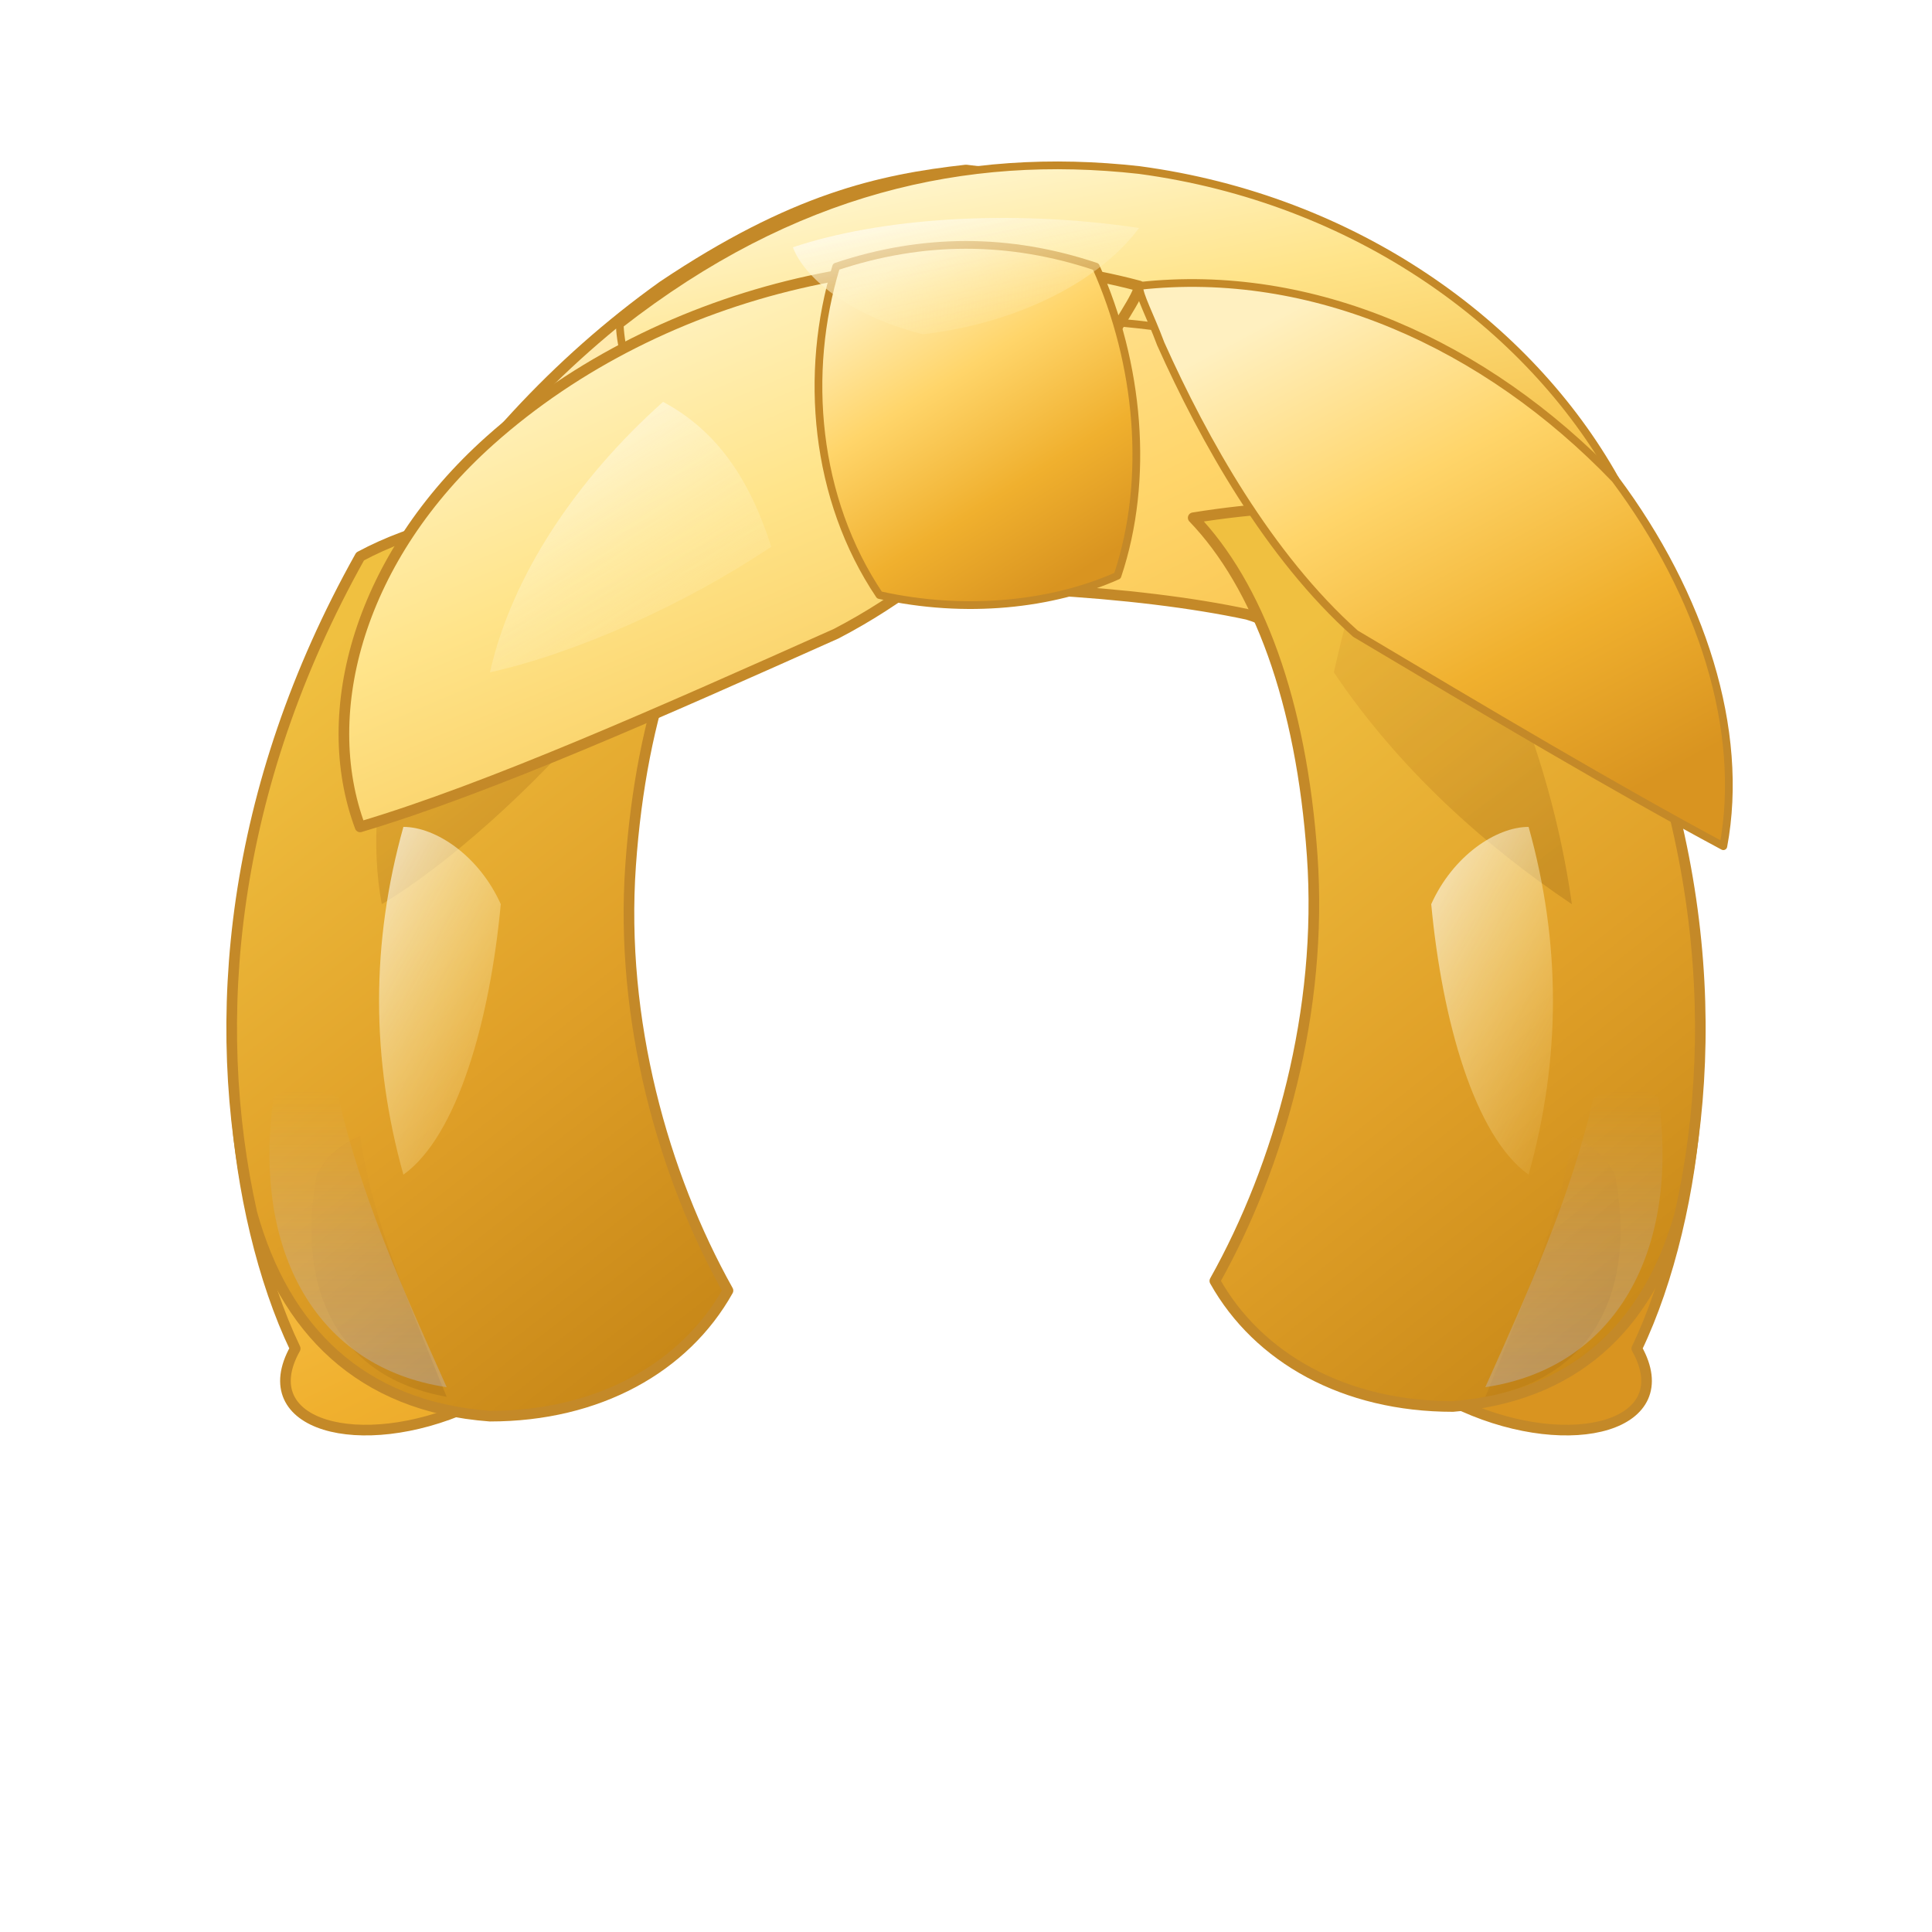
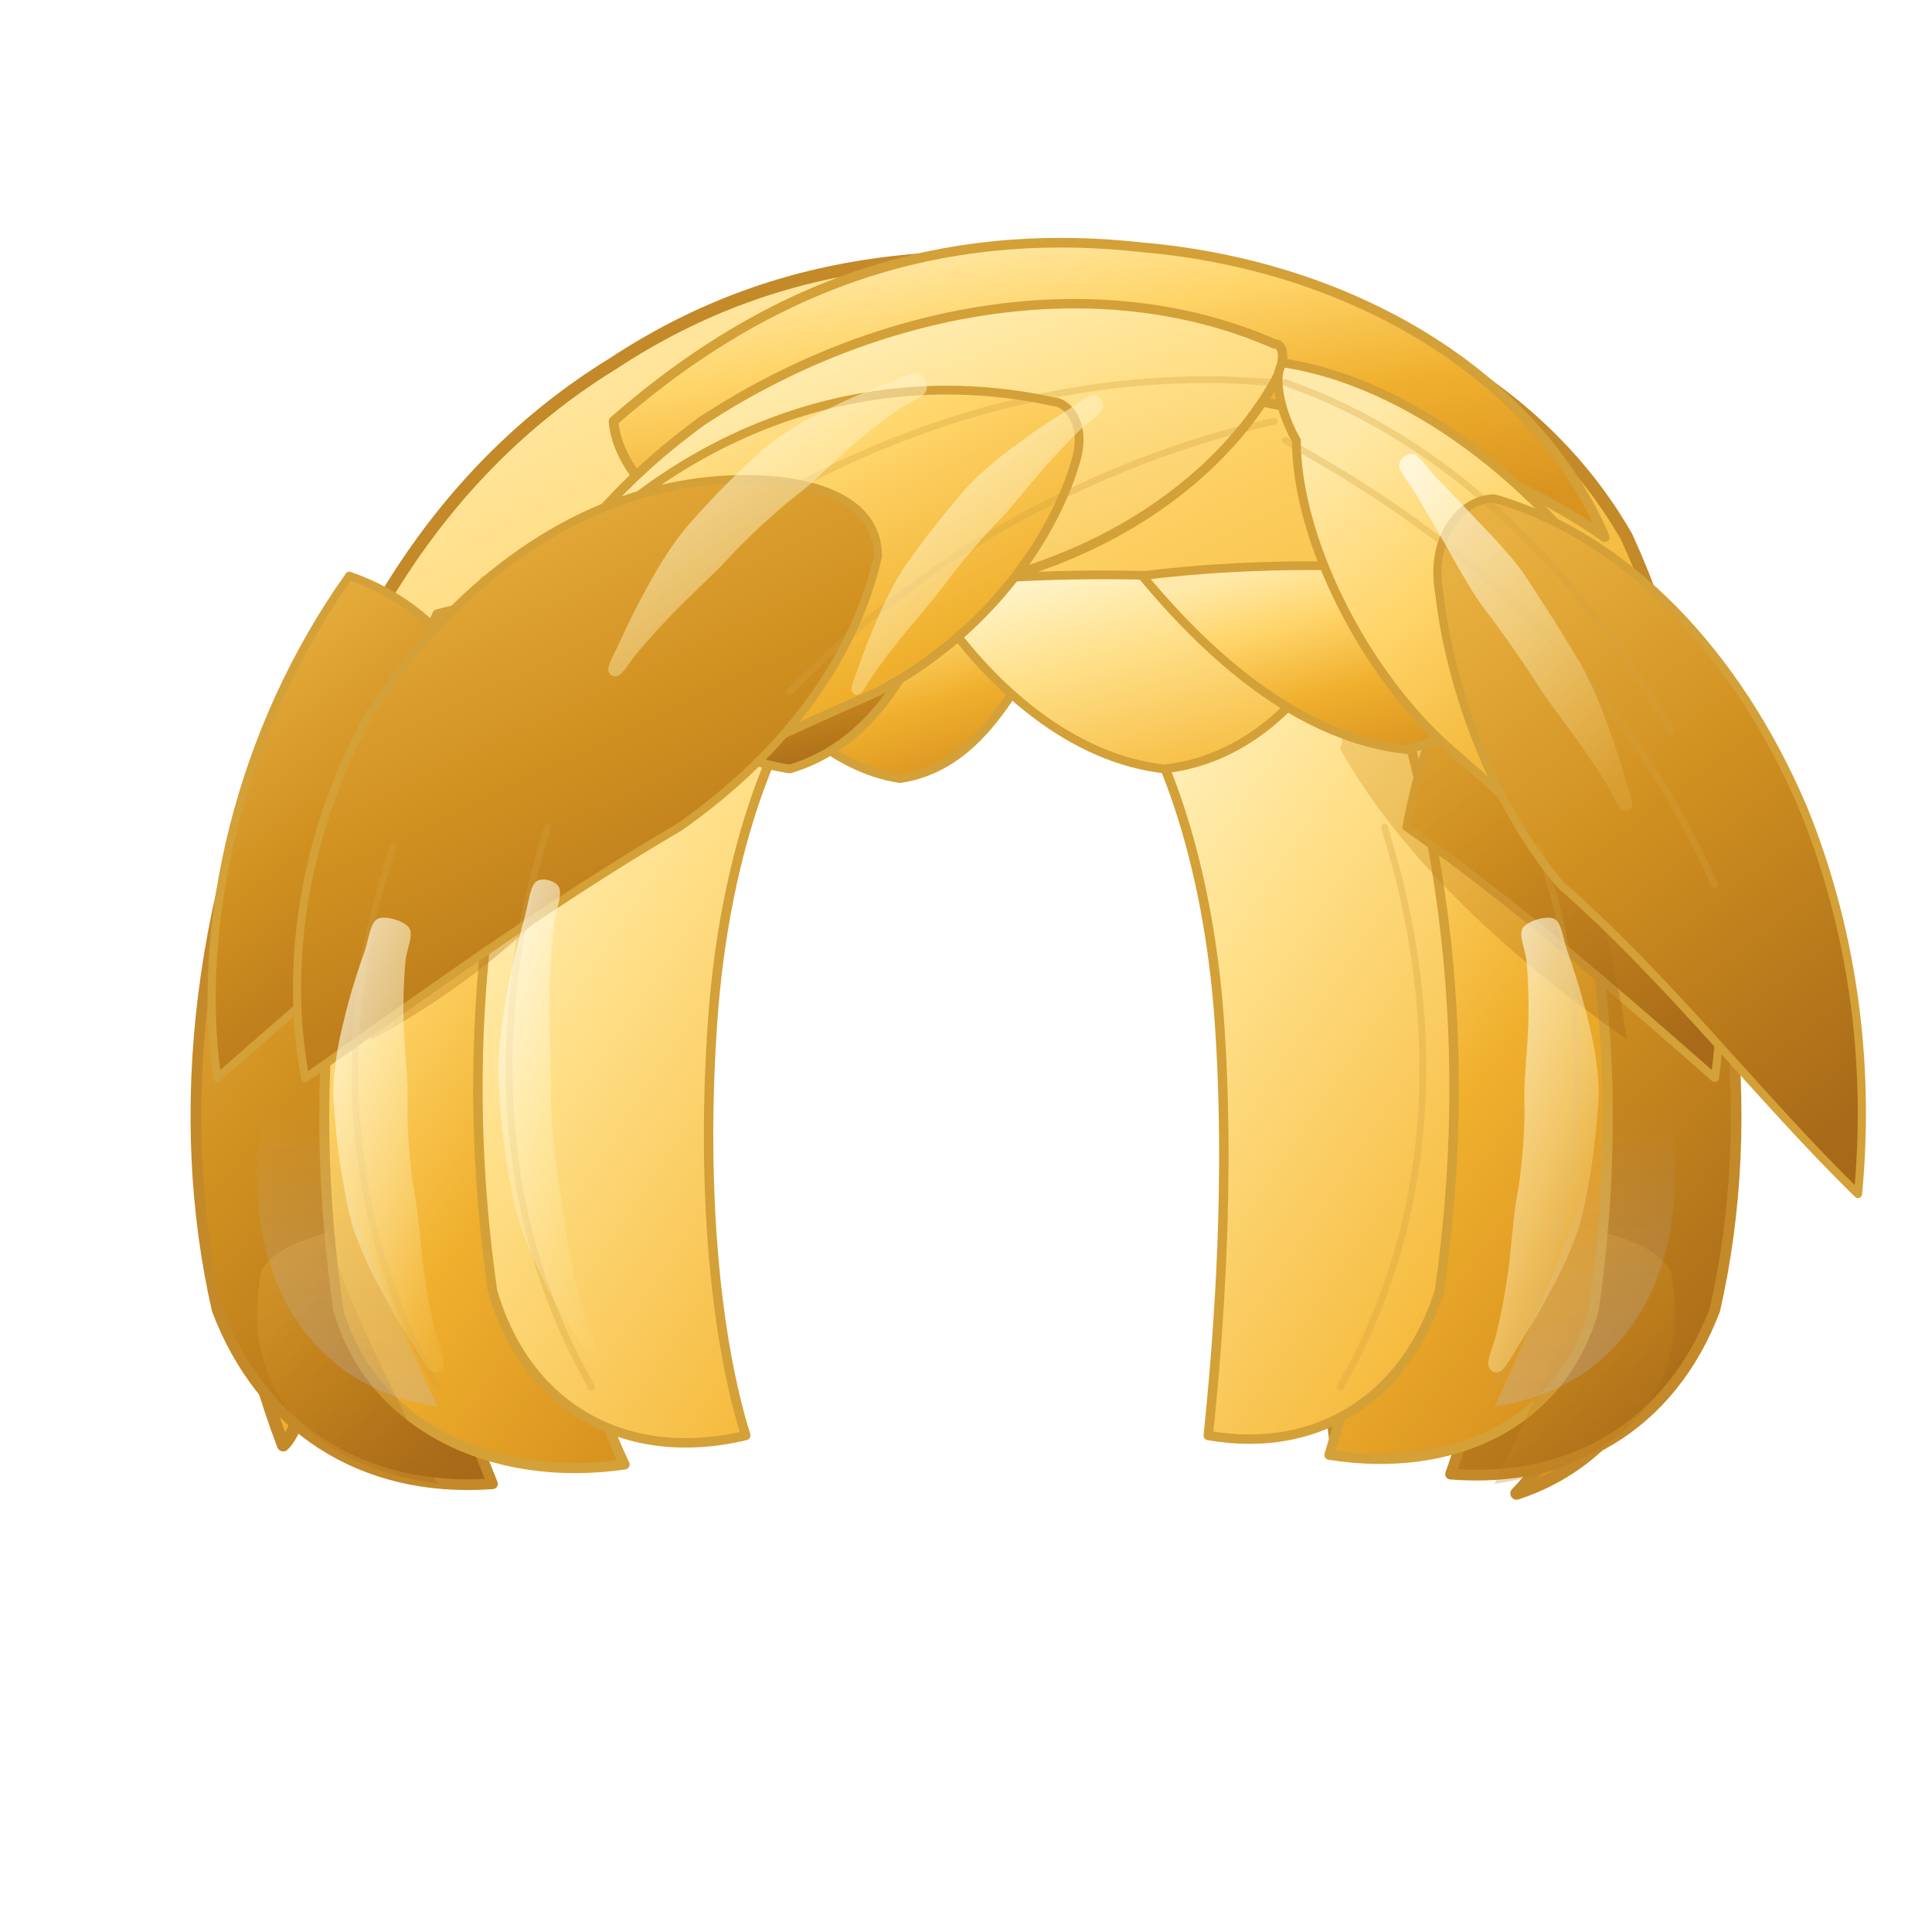
<svg xmlns="http://www.w3.org/2000/svg" viewBox="0 0 100 100" width="100" height="100">
  <defs>
-     <linearGradient id="hairGold" x1="0.25" y1="0.05" x2="0.75" y2="0.95">
-       <stop offset="0" stop-color="#FFF0C0" />
-       <stop offset="0.35" stop-color="#FFD56A" />
-       <stop offset="0.7" stop-color="#F0B02E" />
+     <linearGradient id="hairGold" x1="0.22" y1="0.05" x2="0.78" y2="0.95">
+       <stop offset="0" stop-color="#FFE9A8" />
+       <stop offset="0.28" stop-color="#FFD56A" />
+       <stop offset="0.62" stop-color="#F0B02E" />
      <stop offset="1" stop-color="#D99420" />
    </linearGradient>
-     <linearGradient id="hairLift" x1="0.2" y1="0" x2="0.8" y2="1">
-       <stop offset="0" stop-color="#FFF8D8" />
-       <stop offset="0.45" stop-color="#FFE48A" />
-       <stop offset="1" stop-color="#F5C048" />
+     <linearGradient id="hairDeep" x1="0.28" y1="0" x2="0.75" y2="1">
+       <stop offset="0" stop-color="#E8B040" />
+       <stop offset="0.45" stop-color="#D09020" />
+       <stop offset="1" stop-color="#A86A18" />
    </linearGradient>
-     <linearGradient id="hairAmber" x1="0.3" y1="0.1" x2="0.7" y2="1">
-       <stop offset="0" stop-color="#F0C040" />
-       <stop offset="0.55" stop-color="#E0A028" />
-       <stop offset="1" stop-color="#C88818" />
+     <linearGradient id="hairLift" x1="0.18" y1="0" x2="0.82" y2="1">
+       <stop offset="0" stop-color="#FFF6D0" />
+       <stop offset="0.4" stop-color="#FFE08A" />
+       <stop offset="1" stop-color="#F5B838" />
    </linearGradient>
-     <linearGradient id="hairDeep" x1="0.35" y1="0.2" x2="0.7" y2="1">
-       <stop offset="0" stop-color="#D49428" />
-       <stop offset="0.5" stop-color="#B87818" />
-       <stop offset="1" stop-color="#8A5810" />
-     </linearGradient>
-     <linearGradient id="sheen" x1="0.2" y1="0" x2="0.85" y2="1">
-       <stop offset="0" stop-color="#FFFEF8" stop-opacity="0.9" />
-       <stop offset="0.5" stop-color="#FFF2C0" stop-opacity="0.55" />
-       <stop offset="1" stop-color="#FFE8A0" stop-opacity="0.12" />
+     <linearGradient id="sheen" x1="0.15" y1="0" x2="0.85" y2="1">
+       <stop offset="0" stop-color="#FFFEF5" stop-opacity="0.88" />
+       <stop offset="0.55" stop-color="#FFF0B8" stop-opacity="0.55" />
+       <stop offset="1" stop-color="#FFE090" stop-opacity="0.15" />
    </linearGradient>
    <linearGradient id="bounce" x1="0.5" y1="0" x2="0.5" y2="1">
      <stop offset="0" stop-color="#B8C8FF" stop-opacity="0" />
-       <stop offset="0.55" stop-color="#B8C8FF" stop-opacity="0.22" />
-       <stop offset="1" stop-color="#B8C8FF" stop-opacity="0.35" />
+       <stop offset="0.55" stop-color="#B8C8FF" stop-opacity="0.18" />
+       <stop offset="1" stop-color="#B8C8FF" stop-opacity="0.28" />
    </linearGradient>
-     <radialGradient id="bgGlow" cx="0.5" cy="0.4" r="0.52">
-       <stop offset="0" stop-color="#FFC93A" stop-opacity="0.9" />
-       <stop offset="0.45" stop-color="#B9700F" stop-opacity="0.48" />
+     <radialGradient id="bgGlow" cx="0.5" cy="0.42" r="0.55">
+       <stop offset="0" stop-color="#FFC93A" stop-opacity="0.92" />
+       <stop offset="0.42" stop-color="#B9700F" stop-opacity="0.5" />
      <stop offset="1" stop-color="#0E0802" stop-opacity="0" />
    </radialGradient>
  </defs>
  <g id="Back Cap">
-     <path d="M 15.28 69.8 C 11.92 62.8, 10.8 50.8, 14.16 45.8 C 16.4 34.8, 23.12 22.8, 34.32 14.8 C 41.04 10.3, 45.52 9.3, 50 8.8 C 54.48 9.3, 58.96 10.3, 65.68 14.8 C 76.88 22.8, 83.6 34.8, 85.84 45.8 C 89.2 50.8, 88.08 62.8, 84.72 69.8 C 86.96 73.8, 81.36 75.3, 75.76 72.8 C 79.12 66.8, 80.24 58.8, 79.12 52.8 C 76.88 64.8, 74.64 70.8, 71.28 68.8 C 70.72 62.8, 71.28 48.8, 70.16 40.8 C 69.6 35.8, 67.92 32.8, 64.56 31.8 C 58.96 30.6, 50 30, 41.04 30.6 C 35.44 31.8, 32.08 32.8, 29.84 40.8 C 28.72 48.8, 29.28 62.8, 28.72 68.8 C 25.36 70.8, 23.12 64.8, 20.88 52.8 C 19.76 58.8, 20.88 66.8, 24.24 72.8 C 18.64 75.3, 13.04 73.8, 15.28 69.8 Z" fill="url(#hairGold)" stroke="#C48928" stroke-width="0.55" stroke-linejoin="round" stroke-linecap="round" />
-     <path d="M 32.08 16.8 C 41.04 9.8, 50 7.8, 58.96 8.8 C 70.16 10.3, 79.12 16.8, 83.6 24.8 C 76.88 20.8, 67.92 17.8, 58.96 16.8 C 50 15.8, 41.04 17.3, 34.32 21.8 C 32.08 19.8, 32.08 16.8, 32.08 16.8 Z" fill="url(#hairLift)" stroke="#C48928" stroke-width="0.4" stroke-linejoin="round" stroke-linecap="round" />
+     <path d="M 14.66 74.8 C 11.24 65.8, 10.1 53.8, 13.52 47.8 C 15.8 37.8, 20.36 25.8, 31.76 18.8 C 40.88 12.8, 50 12.8, 59.12 13.8 C 70.52 14.8, 79.64 19.8, 84.2 27.8 C 88.76 37.8, 89.9 49.8, 87.62 63.8 C 86.48 71.8, 83.06 75.8, 78.5 77.3 C 81.92 73.8, 83.06 67.8, 80.78 61.8 C 79.64 69.8, 72.8 73.8, 69.152 74.8 C 68.012 65.8, 68.582 53.8, 66.872 45.8 C 66.302 41.8, 64.592 39, 62.312 37 C 59.12 35.5, 50 35, 40.88 35.5 C 37.688 37, 35.408 39, 33.128 45.8 C 31.988 53.8, 31.988 65.8, 30.848 74.8 C 27.2 73.8, 20.36 69.8, 19.22 61.8 C 16.94 67.8, 15.8 73.8, 14.66 74.8 Z" fill="url(#hairGold)" stroke="#C48928" stroke-width="0.65" stroke-linejoin="round" stroke-linecap="round" />
+     <path d="M 31.76 21.8 C 40.88 13.8, 50 11.8, 59.12 12.8 C 70.52 13.8, 79.64 19.8, 83.06 27.8 C 77.36 23.8, 68.24 20.8, 59.12 19.8 C 50 18.8, 40.88 20.8, 34.04 25.8 C 31.76 23.8, 31.76 21.8, 31.76 21.8 Z" fill="url(#hairGold)" stroke="#D4A038" stroke-width="0.5" stroke-linejoin="round" stroke-linecap="round" />
  </g>
  <g id="Left Lock">
-     <path d="M 18.64 28.8 C 11.92 40.8, 10.8 52.8, 13.04 62.8 C 14.72 68.8, 18.64 72.8, 25.36 73.3 C 30.96 73.3, 35.44 70.8, 37.68 66.8 C 34.32 60.8, 32.08 52.8, 32.64 44.8 C 33.2 36.8, 35.44 30.8, 38.8 26.8 C 32.08 25.8, 24.24 25.8, 18.64 28.8 Z" fill="url(#hairAmber)" stroke="#C48928" stroke-width="0.55" stroke-linejoin="round" stroke-linecap="round" />
+     <path d="M 15.8 33.8 C 10.1 45.8, 8.96 57.8, 11.24 67.8 C 13.52 73.8, 18.65 77.3, 25.49 76.8 C 22.64 69.8, 20.36 61.8, 20.36 53.8 C 20.36 45.8, 22.64 38.8, 27.2 33.8 C 22.64 31.8, 18.08 31.8, 15.8 33.8 Z" fill="url(#hairDeep)" stroke="#C48928" stroke-width="0.553" stroke-linejoin="round" stroke-linecap="round" />
+     <path d="M 22.64 31.8 C 16.94 43.8, 15.8 55.8, 17.51 67.8 C 19.22 73.8, 25.49 76.8, 32.33 75.8 C 29.48 69.8, 28.34 61.8, 28.91 53.8 C 29.48 45.8, 31.76 38.8, 36.32 33.8 C 31.76 31.8, 26.06 30.8, 22.64 31.8 Z" fill="url(#hairGold)" stroke="#D4A038" stroke-width="0.52" stroke-linejoin="round" stroke-linecap="round" />
+     <path d="M 29.48 30.8 C 24.92 42.8, 23.78 54.8, 25.49 66.8 C 27.2 72.8, 32.33 75.8, 38.6 74.3 C 36.89 68.8, 36.32 60.8, 36.89 52.8 C 37.46 44.8, 39.74 37.8, 43.16 33.8 C 38.6 31.3, 33.47 30.3, 29.48 30.8 Z" fill="url(#hairLift)" stroke="#D4A038" stroke-width="0.488" stroke-linejoin="round" stroke-linecap="round" />
  </g>
  <g id="Right Lock">
-     <path d="M 81.36 28.8 C 88.08 40.8, 89.2 52.8, 86.96 62.8 C 85.28 68.8, 81.36 72.3, 75.2 72.8 C 69.6 72.8, 65.12 70.3, 62.88 66.3 C 66.24 60.3, 68.48 52.3, 67.92 44.3 C 67.36 36.3, 65.12 30.3, 61.76 26.8 C 67.92 25.8, 75.76 25.8, 81.36 28.8 Z" fill="url(#hairAmber)" stroke="#C48928" stroke-width="0.55" stroke-linejoin="round" stroke-linecap="round" />
+     <path d="M 84.2 33.8 C 89.9 45.8, 91.04 57.8, 88.76 67.8 C 86.48 73.8, 81.35 76.8, 75.08 76.3 C 77.36 69.8, 79.64 61.8, 79.64 53.8 C 79.64 45.8, 77.36 38.8, 72.8 33.8 C 77.36 31.8, 81.92 31.8, 84.2 33.8 Z" fill="url(#hairDeep)" stroke="#C48928" stroke-width="0.553" stroke-linejoin="round" stroke-linecap="round" />
+     <path d="M 77.36 31.8 C 83.06 43.8, 84.2 55.8, 82.49 67.8 C 80.78 73.8, 75.08 76.3, 68.81 75.3 C 70.52 69.8, 71.66 61.8, 71.09 53.8 C 70.52 45.8, 68.24 38.8, 63.68 33.8 C 68.24 31.8, 73.94 30.8, 77.36 31.8 Z" fill="url(#hairGold)" stroke="#D4A038" stroke-width="0.52" stroke-linejoin="round" stroke-linecap="round" />
+     <path d="M 70.52 30.8 C 75.08 42.8, 76.22 54.8, 74.51 66.8 C 72.8 72.3, 68.24 75.3, 62.54 74.3 C 63.11 68.8, 63.68 60.8, 63.11 52.8 C 62.54 44.8, 60.26 37.8, 56.84 33.8 C 61.4 31.3, 66.53 30.3, 70.52 30.8 Z" fill="url(#hairLift)" stroke="#D4A038" stroke-width="0.488" stroke-linejoin="round" stroke-linecap="round" />
+   </g>
+   <g id="Side Caps">
+     <path d="M 18.08 29.8 C 12.38 37.8, 10.1 47.8, 11.24 55.8 C 15.8 51.8, 21.5 46.8, 27.2 42.8 C 26.06 36.8, 23.78 31.8, 18.08 29.8 Z" fill="url(#hairDeep)" stroke="#D4A038" stroke-width="0.423" stroke-linejoin="round" stroke-linecap="round" />
+     <path d="M 81.92 29.8 C 87.62 37.8, 89.9 47.8, 88.76 55.8 C 84.2 51.8, 78.5 46.8, 72.8 42.8 C 73.94 36.8, 76.22 31.8, 81.92 29.8 Z" fill="url(#hairDeep)" stroke="#D4A038" stroke-width="0.423" stroke-linejoin="round" stroke-linecap="round" />
  </g>
  <g id="Shadows" fill="url(#hairDeep)">
-     <path d="M 25.36 26.8 C 20.88 32.8, 18.64 40.8, 19.76 46.8 C 23.12 44.8, 27.6 40.8, 30.96 36.8 C 29.84 30.8, 27.6 27.3, 25.36 26.8 Z" opacity="0.28" />
-     <path d="M 72.4 25.8 C 76.88 30.8, 80.24 38.8, 81.36 46.8 C 76.88 43.8, 72.4 39.8, 69.04 34.8 C 70.16 29.8, 71.28 26.8, 72.4 25.8 Z" opacity="0.26" />
-     <path d="M 16.4 60.8 C 15.28 66.8, 17.52 71.3, 23.12 72.3 C 20.88 66.8, 19.2 62.8, 18.64 58.8 C 17.52 59.3, 16.96 59.8, 16.4 60.8 Z" opacity="0.22" />
-     <path d="M 83.6 60.8 C 84.72 66.8, 82.48 71.3, 76.88 72.3 C 79.12 66.8, 80.8 62.8, 81.36 58.8 C 82.48 59.3, 83.04 59.8, 83.6 60.8 Z" opacity="0.22" />
+     <path d="M 24.92 29.8 C 20.36 37.8, 18.08 47.8, 19.22 53.8 C 24.92 50.8, 30.62 45.8, 34.04 39.8 C 31.76 33.8, 28.34 29.8, 24.92 29.8 Z" opacity="0.38" />
+     <path d="M 75.08 28.8 C 79.64 35.8, 83.06 45.8, 84.2 53.8 C 78.5 49.8, 72.8 44.8, 69.38 38.8 C 70.52 32.8, 72.8 28.8, 75.08 28.8 Z" opacity="0.36" />
+     <path d="M 13.52 65.8 C 12.38 71.8, 15.8 75.8, 22.64 76.8 C 20.36 71.8, 18.08 67.8, 16.94 63.8 C 15.23 64.3, 14.09 64.8, 13.52 65.8 Z" opacity="0.32" />
+     <path d="M 86.48 65.8 C 87.62 71.8, 84.2 75.8, 77.36 76.8 C 79.64 71.8, 81.92 67.8, 83.06 63.8 C 84.77 64.3, 85.91 64.8, 86.48 65.8 Z" opacity="0.3" />
  </g>
-   <g id="Bounce Light" fill="url(#bounce)" opacity="0.85">
-     <path d="M 14.16 56.8 C 13.04 64.8, 16.4 70.8, 23.12 71.8 C 20.88 66.8, 18.64 61.8, 17.52 56.8 C 16.4 56.3, 14.72 56.3, 14.16 56.8 Z" />
-     <path d="M 85.84 56.8 C 86.96 64.8, 83.6 70.8, 76.88 71.8 C 79.12 66.8, 81.36 61.8, 82.48 56.8 C 83.6 56.3, 85.28 56.3, 85.84 56.8 Z" />
+   <g id="Bounce Light" fill="url(#bounce)" opacity="0.8">
+     <path d="M 13.52 57.8 C 12.38 65.8, 15.8 71.8, 22.64 72.8 C 20.36 67.8, 18.08 62.8, 16.94 57.8 C 15.8 57.3, 14.09 57.3, 13.52 57.8 Z" />
+     <path d="M 86.48 57.8 C 87.62 65.8, 84.2 71.8, 77.36 72.8 C 79.64 67.8, 81.92 62.8, 83.06 57.8 C 84.2 57.3, 85.91 57.3, 86.48 57.8 Z" />
  </g>
  <g id="Front Bangs">
-     <path d="M 58.96 14.8 C 47.76 11.8, 34.32 14.8, 25.36 22.8 C 18.64 28.8, 16.4 36.8, 18.64 42.8 C 25.36 40.8, 34.32 36.8, 43.28 32.8 C 50 29.3, 54.48 23.8, 56.72 18.8 C 57.84 16.8, 58.96 15.3, 58.96 14.8 Z" fill="url(#hairLift)" stroke="#C48928" stroke-width="0.55" stroke-linejoin="round" stroke-linecap="round" />
-     <path d="M 43.28 13.8 C 47.76 12.3, 52.24 12.3, 56.72 13.8 C 58.96 18.8, 59.52 24.8, 57.84 29.8 C 54.48 31.3, 50 31.8, 45.52 30.8 C 42.16 25.8, 41.6 19.3, 43.28 13.8 Z" fill="url(#hairGold)" stroke="#C48928" stroke-width="0.4" stroke-linejoin="round" stroke-linecap="round" />
-     <path d="M 58.96 14.8 C 67.92 13.8, 76.88 17.8, 83.6 24.8 C 88.08 30.8, 90.32 37.8, 89.2 43.8 C 83.6 40.8, 76.88 36.8, 70.16 32.8 C 65.68 28.8, 62.32 22.8, 60.08 17.8 C 59.52 16.3, 58.96 15.3, 58.96 14.8 Z" fill="url(#hairGold)" stroke="#C48928" stroke-width="0.4" stroke-linejoin="round" stroke-linecap="round" />
+     <path d="M 36.32 31.8 C 39.74 36.8, 43.16 39.8, 46.58 40.3 C 50 39.8, 52.28 36.8, 54.56 31.8 C 50 31.3, 43.16 31.3, 36.32 31.8 Z" fill="url(#hairGold)" stroke="#D4A038" stroke-width="0.45" stroke-linejoin="round" stroke-linecap="round" />
+     <path d="M 47.72 30.3 C 51.14 35.8, 55.7 39.3, 60.26 39.8 C 64.82 39.3, 68.24 35.8, 70.52 30.8 C 64.82 29.8, 55.7 29.3, 47.72 30.3 Z" fill="url(#hairLift)" stroke="#D4A038" stroke-width="0.45" stroke-linejoin="round" stroke-linecap="round" />
+     <path d="M 59.12 29.8 C 63.68 35.3, 68.24 38.3, 72.8 38.8 C 76.79 37.8, 79.64 34.3, 80.78 30.8 C 76.22 29.3, 67.1 28.8, 59.12 29.8 Z" fill="url(#hairGold)" stroke="#D4A038" stroke-width="0.45" stroke-linejoin="round" stroke-linecap="round" />
+     <path d="M 31.76 33.3 C 34.04 37.3, 37.46 39.3, 40.88 39.8 C 44.3 38.8, 46.58 35.8, 47.72 32.8 C 42.02 32.3, 36.32 32.3, 31.76 33.3 Z" fill="url(#hairDeep)" stroke="#D4A038" stroke-width="0.45" stroke-linejoin="round" stroke-linecap="round" />
+     <path d="M 27.2 29.8 C 24.92 33.8, 23.78 38.8, 24.92 42.8 C 29.48 41.8, 34.04 38.8, 36.32 34.8 C 34.04 30.8, 30.62 29.3, 27.2 29.8 Z" fill="url(#hairLift)" stroke="#D4A038" stroke-width="0.45" stroke-linejoin="round" stroke-linecap="round" />
  </g>
-   <g id="Highlights" fill="url(#sheen)">
-     <path d="M 41.04 12.8 C 45.52 11.3, 52.24 10.8, 58.96 11.8 C 56.72 14.8, 52.24 16.8, 47.76 17.3 C 43.84 16.3, 41.6 14.3, 41.04 12.8 Z" opacity="0.88" />
-     <path d="M 34.32 20.8 C 29.84 24.8, 26.48 29.8, 25.36 34.8 C 29.84 33.8, 35.44 31.3, 39.92 28.3 C 38.8 24.8, 37.12 22.3, 34.32 20.8 Z" opacity="0.82" />
-     <path d="M 20.88 42.8 C 19.2 48.8, 19.2 54.8, 20.88 60.8 C 23.68 58.8, 25.36 52.8, 25.92 46.8 C 24.8 44.3, 22.56 42.8, 20.88 42.8 Z" opacity="0.72" />
-     <path d="M 79.12 42.8 C 80.8 48.8, 80.8 54.8, 79.12 60.8 C 76.32 58.8, 74.64 52.8, 74.08 46.8 C 75.2 44.3, 77.44 42.8, 79.12 42.8 Z" opacity="0.72" />
+   <g id="Crown Leaves">
+     <path d="M 65.96 17.8 C 56.84 13.8, 45.44 15.8, 36.32 21.8 C 29.48 26.8, 26.06 32.8, 24.92 38.8 C 34.04 36.8, 43.16 32.8, 52.28 29.8 C 59.12 27.8, 63.68 23.8, 65.96 19.8 C 66.53 18.8, 66.53 17.8, 65.96 17.8 Z" fill="url(#hairLift)" stroke="#D4A038" stroke-width="0.488" stroke-linejoin="round" stroke-linecap="round" />
+     <path d="M 54.56 20.8 C 45.44 18.8, 36.32 21.8, 29.48 28.8 C 23.78 34.8, 21.5 41.8, 21.5 47.8 C 28.34 43.8, 36.32 39.8, 45.44 35.8 C 51.14 32.8, 54.56 27.8, 55.7 23.8 C 56.27 21.8, 55.13 20.8, 54.56 20.8 Z" fill="url(#hairGold)" stroke="#D4A038" stroke-width="0.455" stroke-linejoin="round" stroke-linecap="round" />
+     <path d="M 38.6 24.8 C 30.62 24.8, 23.78 29.8, 19.22 36.8 C 15.8 42.8, 14.66 49.8, 15.8 55.8 C 21.5 51.8, 28.34 46.8, 35.18 42.8 C 40.88 38.8, 44.3 33.8, 45.44 28.8 C 45.44 25.8, 42.02 24.8, 38.6 24.8 Z" fill="url(#hairDeep)" stroke="#D4A038" stroke-width="0.423" stroke-linejoin="round" stroke-linecap="round" />
+     <path d="M 66.53 18.8 C 72.8 19.8, 79.64 24.8, 84.2 31.8 C 88.76 38.8, 91.04 45.8, 91.61 52.8 C 86.48 48.8, 80.78 43.8, 75.08 38.8 C 70.52 34.8, 67.1 27.8, 67.1 22.8 C 65.96 20.8, 65.96 18.8, 66.53 18.8 Z" fill="url(#hairGold)" stroke="#D4A038" stroke-width="0.455" stroke-linejoin="round" stroke-linecap="round" />
+     <path d="M 77.36 25.8 C 84.2 27.8, 89.9 33.8, 93.32 41.8 C 96.17 48.8, 96.74 55.8, 96.17 61.8 C 91.04 56.8, 86.48 50.8, 80.78 45.8 C 77.36 41.8, 75.08 35.8, 74.51 30.8 C 73.94 27.8, 75.65 25.8, 77.36 25.8 Z" fill="url(#hairDeep)" stroke="#D4A038" stroke-width="0.423" stroke-linejoin="round" stroke-linecap="round" />
+   </g>
+   <g id="Flow Lines" fill="none" stroke="#D4A040" stroke-width="0.35" stroke-linecap="round" opacity="0.32">
+     <path d="M 65.96 19.8 C 65.485 19.776, 64.06 19.668, 63.111 19.653 C 62.163 19.638, 61.215 19.657, 60.271 19.707 C 59.326 19.758, 58.383 19.842, 57.446 19.956 C 56.508 20.07, 55.573 20.217, 54.644 20.393 C 53.716 20.568, 52.792 20.775, 51.875 21.009 C 50.958 21.244, 50.047 21.509, 49.145 21.8 C 48.243 22.091, 47.347 22.411, 46.463 22.757 C 45.578 23.103, 44.701 23.476, 43.836 23.874 C 42.97 24.272, 42.115 24.696, 41.272 25.144 C 40.429 25.591, 39.597 26.064, 38.779 26.559 C 37.962 27.054, 37.156 27.574, 36.366 28.114 C 35.576 28.654, 34.428 29.519, 34.04 29.8" />
+     <path d="M 65.96 21.8 C 65.58 21.894, 64.44 22.154, 63.681 22.362 C 62.923 22.569, 62.165 22.798, 61.411 23.045 C 60.656 23.293, 59.903 23.561, 59.156 23.847 C 58.408 24.133, 57.663 24.439, 56.924 24.763 C 56.186 25.087, 55.452 25.43, 54.725 25.79 C 53.998 26.151, 53.277 26.529, 52.565 26.925 C 51.853 27.321, 51.147 27.734, 50.453 28.164 C 49.758 28.594, 49.071 29.041, 48.396 29.504 C 47.72 29.966, 47.055 30.446, 46.402 30.941 C 45.749 31.435, 45.107 31.946, 44.479 32.471 C 43.852 32.997, 43.236 33.537, 42.636 34.092 C 42.036 34.647, 41.173 35.515, 40.88 35.8" />
+     <path d="M 66.53 19.8 C 66.88 19.939, 67.943 20.328, 68.632 20.632 C 69.32 20.935, 69.996 21.266, 70.66 21.619 C 71.323 21.973, 71.975 22.353, 72.613 22.753 C 73.251 23.154, 73.877 23.578, 74.489 24.022 C 75.101 24.466, 75.7 24.933, 76.286 25.416 C 76.871 25.9, 77.443 26.405, 78.001 26.925 C 78.559 27.445, 79.104 27.985, 79.634 28.538 C 80.164 29.091, 80.68 29.662, 81.181 30.244 C 81.682 30.827, 82.169 31.426, 82.641 32.034 C 83.113 32.643, 83.571 33.266, 84.013 33.897 C 84.455 34.529, 84.882 35.172, 85.293 35.823 C 85.704 36.473, 86.282 37.47, 86.48 37.8" />
+     <path d="M 66.53 22.8 C 66.968 23.054, 68.307 23.807, 69.155 24.322 C 70.004 24.837, 70.824 25.36, 71.62 25.893 C 72.416 26.425, 73.186 26.966, 73.931 27.519 C 74.677 28.071, 75.396 28.633, 76.093 29.207 C 76.79 29.782, 77.463 30.367, 78.113 30.966 C 78.764 31.564, 79.39 32.175, 79.996 32.8 C 80.602 33.425, 81.185 34.064, 81.749 34.718 C 82.312 35.372, 82.854 36.04, 83.377 36.726 C 83.899 37.411, 84.402 38.112, 84.886 38.831 C 85.37 39.55, 85.834 40.286, 86.282 41.041 C 86.73 41.796, 87.159 42.568, 87.572 43.361 C 87.984 44.155, 88.562 45.394, 88.76 45.8" />
+     <path d="M 20.36 43.8 C 20.233 44.216, 19.822 45.467, 19.599 46.299 C 19.377 47.131, 19.186 47.962, 19.025 48.791 C 18.864 49.619, 18.733 50.446, 18.632 51.269 C 18.531 52.091, 18.46 52.911, 18.418 53.726 C 18.375 54.54, 18.363 55.351, 18.378 56.155 C 18.392 56.959, 18.436 57.759, 18.508 58.55 C 18.579 59.341, 18.678 60.127, 18.804 60.903 C 18.93 61.679, 19.083 62.449, 19.262 63.207 C 19.441 63.966, 19.648 64.717, 19.879 65.456 C 20.11 66.195, 20.368 66.925, 20.65 67.643 C 20.932 68.36, 21.24 69.067, 21.572 69.759 C 21.904 70.452, 22.462 71.46, 22.64 71.8" />
+     <path d="M 28.34 42.8 C 28.213 43.255, 27.802 44.627, 27.579 45.529 C 27.357 46.431, 27.166 47.326, 27.005 48.212 C 26.844 49.098, 26.713 49.977, 26.612 50.847 C 26.511 51.716, 26.44 52.578, 26.398 53.43 C 26.355 54.281, 26.343 55.124, 26.358 55.957 C 26.372 56.789, 26.416 57.613, 26.488 58.425 C 26.559 59.237, 26.658 60.04, 26.784 60.831 C 26.91 61.622, 27.063 62.402, 27.242 63.17 C 27.421 63.939, 27.628 64.696, 27.859 65.441 C 28.09 66.185, 28.348 66.918, 28.63 67.638 C 28.912 68.358, 29.22 69.065, 29.552 69.759 C 29.884 70.453, 30.442 71.46, 30.62 71.8" />
+     <path d="M 79.64 43.8 C 79.767 44.216, 80.178 45.467, 80.401 46.299 C 80.623 47.131, 80.814 47.962, 80.975 48.791 C 81.136 49.619, 81.267 50.446, 81.368 51.269 C 81.469 52.091, 81.54 52.911, 81.582 53.726 C 81.625 54.54, 81.637 55.351, 81.622 56.155 C 81.608 56.959, 81.564 57.759, 81.492 58.55 C 81.421 59.341, 81.322 60.127, 81.196 60.903 C 81.07 61.679, 80.917 62.449, 80.738 63.207 C 80.559 63.966, 80.352 64.717, 80.121 65.456 C 79.89 66.195, 79.632 66.925, 79.35 67.643 C 79.068 68.36, 78.76 69.067, 78.428 69.759 C 78.096 70.452, 77.538 71.46, 77.36 71.8" />
+     <path d="M 71.66 42.8 C 71.787 43.255, 72.198 44.627, 72.421 45.529 C 72.643 46.431, 72.834 47.326, 72.995 48.212 C 73.156 49.098, 73.287 49.977, 73.388 50.847 C 73.489 51.716, 73.56 52.578, 73.602 53.43 C 73.645 54.281, 73.657 55.124, 73.642 55.957 C 73.628 56.789, 73.584 57.613, 73.513 58.425 C 73.441 59.237, 73.342 60.04, 73.216 60.831 C 73.09 61.622, 72.937 62.402, 72.758 63.17 C 72.579 63.939, 72.372 64.696, 72.141 65.441 C 71.91 66.185, 71.652 66.918, 71.37 67.638 C 71.088 68.358, 70.78 69.065, 70.448 69.759 C 70.116 70.453, 69.558 71.46, 69.38 71.8" />
+   </g>
+   <g id="Highlights" fill="url(#sheen)" opacity="0.8">
+     <path d="M 47.514 19.33 C 47.184 19.26, 46.464 19.658, 45.944 19.846 C 45.424 20.034, 44.906 20.24, 44.393 20.459 C 43.88 20.679, 43.37 20.915, 42.866 21.164 C 42.362 21.412, 41.854 21.666, 41.368 21.953 C 40.883 22.239, 40.401 22.542, 39.955 22.883 C 39.509 23.225, 39.104 23.621, 38.692 24.002 C 38.28 24.384, 37.878 24.775, 37.485 25.172 C 37.093 25.57, 36.71 25.975, 36.337 26.386 C 35.964 26.797, 35.585 27.203, 35.248 27.638 C 34.91 28.073, 34.605 28.533, 34.312 28.994 C 34.02 29.455, 33.754 29.932, 33.493 30.403 C 33.232 30.873, 32.983 31.346, 32.747 31.818 C 32.511 32.29, 32.287 32.763, 32.077 33.234 C 31.866 33.704, 31.489 34.355, 31.483 34.642 C 31.476 34.929, 31.788 35.099, 32.037 34.958 C 32.286 34.817, 32.655 34.181, 32.978 33.797 C 33.301 33.413, 33.635 33.032, 33.977 32.656 C 34.319 32.281, 34.67 31.908, 35.03 31.542 C 35.39 31.176, 35.766 30.821, 36.134 30.46 C 36.503 30.099, 36.879 29.745, 37.242 29.378 C 37.604 29.011, 37.946 28.624, 38.311 28.257 C 38.675 27.891, 39.049 27.53, 39.43 27.178 C 39.81 26.826, 40.199 26.481, 40.595 26.146 C 40.991 25.811, 41.411 25.506, 41.804 25.168 C 42.198 24.83, 42.572 24.471, 42.957 24.12 C 43.343 23.769, 43.72 23.404, 44.116 23.061 C 44.511 22.718, 44.916 22.384, 45.33 22.062 C 45.744 21.74, 46.168 21.428, 46.6 21.129 C 47.033 20.831, 47.774 20.57, 47.926 20.27 C 48.078 19.97, 47.844 19.401, 47.514 19.33 Z" />
+     <path d="M 56.591 20.446 C 56.288 20.456, 55.707 20.948, 55.272 21.214 C 54.837 21.481, 54.405 21.76, 53.98 22.047 C 53.555 22.333, 53.134 22.631, 52.72 22.936 C 52.306 23.24, 51.89 23.547, 51.495 23.875 C 51.101 24.202, 50.712 24.539, 50.355 24.9 C 49.997 25.262, 49.678 25.658, 49.353 26.042 C 49.027 26.427, 48.711 26.815, 48.404 27.205 C 48.096 27.595, 47.798 27.989, 47.509 28.382 C 47.221 28.776, 46.927 29.163, 46.672 29.568 C 46.417 29.972, 46.192 30.394, 45.98 30.811 C 45.767 31.228, 45.579 31.654, 45.396 32.07 C 45.214 32.487, 45.042 32.901, 44.883 33.309 C 44.723 33.717, 44.575 34.122, 44.44 34.52 C 44.305 34.918, 44.057 35.465, 44.072 35.696 C 44.086 35.927, 44.339 36.035, 44.528 35.904 C 44.717 35.773, 44.97 35.242, 45.206 34.908 C 45.442 34.575, 45.688 34.237, 45.944 33.9 C 46.2 33.563, 46.466 33.223, 46.741 32.885 C 47.015 32.546, 47.307 32.211, 47.593 31.868 C 47.878 31.525, 48.172 31.182, 48.455 30.826 C 48.737 30.47, 49.001 30.094, 49.287 29.731 C 49.573 29.367, 49.868 29.004, 50.171 28.645 C 50.475 28.286, 50.787 27.928, 51.106 27.575 C 51.425 27.222, 51.768 26.887, 52.087 26.528 C 52.407 26.17, 52.711 25.794, 53.025 25.422 C 53.338 25.051, 53.645 24.668, 53.968 24.299 C 54.29 23.931, 54.621 23.566, 54.96 23.209 C 55.299 22.853, 55.646 22.501, 56.001 22.159 C 56.356 21.816, 56.99 21.44, 57.089 21.154 C 57.187 20.869, 56.894 20.436, 56.591 20.446 Z" />
+     <path d="M 72.419 24.09 C 72.429 24.42, 72.969 25.024, 73.243 25.49 C 73.516 25.957, 73.79 26.423, 74.06 26.888 C 74.331 27.354, 74.6 27.819, 74.866 28.283 C 75.131 28.748, 75.384 29.219, 75.653 29.674 C 75.921 30.129, 76.186 30.583, 76.477 31.015 C 76.768 31.446, 77.096 31.848, 77.398 32.264 C 77.699 32.68, 77.997 33.095, 78.287 33.51 C 78.578 33.925, 78.863 34.34, 79.14 34.754 C 79.418 35.169, 79.675 35.591, 79.953 35.996 C 80.231 36.401, 80.525 36.791, 80.811 37.183 C 81.097 37.576, 81.39 37.96, 81.668 38.35 C 81.945 38.74, 82.215 39.131, 82.475 39.524 C 82.735 39.917, 82.987 40.312, 83.228 40.708 C 83.47 41.105, 83.715 41.741, 83.923 41.905 C 84.131 42.07, 84.443 41.959, 84.477 41.695 C 84.511 41.431, 84.255 40.781, 84.126 40.32 C 83.998 39.86, 83.856 39.397, 83.705 38.933 C 83.553 38.469, 83.39 38.003, 83.217 37.536 C 83.045 37.069, 82.869 36.596, 82.67 36.131 C 82.471 35.666, 82.262 35.199, 82.024 34.747 C 81.786 34.295, 81.51 33.86, 81.243 33.417 C 80.976 32.974, 80.702 32.532, 80.423 32.09 C 80.144 31.648, 79.858 31.206, 79.569 30.765 C 79.28 30.324, 79.005 29.868, 78.687 29.443 C 78.368 29.017, 78.014 28.614, 77.658 28.212 C 77.303 27.81, 76.923 27.424, 76.552 27.031 C 76.182 26.638, 75.809 26.246, 75.435 25.854 C 75.061 25.463, 74.685 25.072, 74.31 24.681 C 73.934 24.291, 73.497 23.609, 73.181 23.51 C 72.866 23.412, 72.408 23.76, 72.419 24.09 Z" />
+     <path d="M 19.538 47.566 C 19.151 47.773, 19.071 48.702, 18.863 49.275 C 18.654 49.849, 18.463 50.428, 18.288 51.009 C 18.113 51.591, 17.954 52.177, 17.812 52.765 C 17.67 53.353, 17.529 53.945, 17.436 54.54 C 17.343 55.134, 17.266 55.735, 17.252 56.33 C 17.238 56.926, 17.304 57.522, 17.353 58.113 C 17.403 58.704, 17.469 59.291, 17.549 59.875 C 17.63 60.459, 17.727 61.039, 17.837 61.615 C 17.948 62.19, 18.048 62.769, 18.213 63.329 C 18.378 63.889, 18.598 64.437, 18.828 64.974 C 19.059 65.511, 19.329 66.034, 19.597 66.551 C 19.865 67.068, 20.146 67.576, 20.437 68.074 C 20.728 68.573, 21.03 69.063, 21.343 69.544 C 21.656 70.025, 22.041 70.778, 22.312 70.96 C 22.583 71.143, 22.93 70.962, 22.968 70.64 C 23.006 70.317, 22.67 69.564, 22.542 69.026 C 22.414 68.487, 22.299 67.948, 22.198 67.409 C 22.097 66.87, 22.01 66.331, 21.937 65.793 C 21.863 65.256, 21.817 64.715, 21.759 64.182 C 21.701 63.65, 21.657 63.12, 21.587 62.597 C 21.517 62.073, 21.409 61.561, 21.341 61.041 C 21.272 60.521, 21.217 59.998, 21.176 59.475 C 21.134 58.952, 21.107 58.427, 21.093 57.901 C 21.08 57.376, 21.112 56.85, 21.096 56.322 C 21.08 55.793, 21.031 55.265, 20.997 54.728 C 20.964 54.191, 20.914 53.649, 20.896 53.101 C 20.878 52.553, 20.876 52, 20.89 51.442 C 20.905 50.884, 20.935 50.32, 20.984 49.752 C 21.033 49.184, 21.423 48.399, 21.182 48.034 C 20.941 47.67, 19.924 47.359, 19.538 47.566 Z" />
+     <path d="M 78.818 48.034 C 78.577 48.399, 78.967 49.184, 79.016 49.752 C 79.065 50.32, 79.095 50.884, 79.11 51.442 C 79.124 52, 79.122 52.553, 79.104 53.101 C 79.086 53.649, 79.036 54.191, 79.003 54.728 C 78.969 55.265, 78.92 55.793, 78.904 56.322 C 78.888 56.85, 78.92 57.376, 78.907 57.901 C 78.893 58.427, 78.866 58.952, 78.824 59.475 C 78.783 59.998, 78.728 60.521, 78.659 61.041 C 78.591 61.561, 78.483 62.073, 78.413 62.597 C 78.343 63.12, 78.299 63.65, 78.241 64.182 C 78.183 64.715, 78.137 65.256, 78.063 65.793 C 77.99 66.331, 77.903 66.87, 77.802 67.409 C 77.701 67.948, 77.586 68.487, 77.458 69.026 C 77.33 69.564, 76.994 70.317, 77.032 70.64 C 77.07 70.962, 77.417 71.143, 77.688 70.96 C 77.959 70.778, 78.344 70.025, 78.657 69.544 C 78.97 69.063, 79.272 68.573, 79.563 68.074 C 79.854 67.576, 80.135 67.068, 80.403 66.551 C 80.671 66.034, 80.941 65.511, 81.172 64.974 C 81.402 64.437, 81.622 63.889, 81.787 63.329 C 81.952 62.769, 82.052 62.19, 82.163 61.615 C 82.273 61.039, 82.37 60.459, 82.451 59.875 C 82.531 59.291, 82.597 58.704, 82.647 58.113 C 82.696 57.522, 82.762 56.926, 82.748 56.33 C 82.734 55.735, 82.657 55.134, 82.564 54.54 C 82.471 53.945, 82.33 53.353, 82.188 52.765 C 82.046 52.177, 81.887 51.591, 81.712 51.009 C 81.537 50.428, 81.346 49.849, 81.137 49.275 C 80.929 48.702, 80.849 47.773, 80.462 47.566 C 80.076 47.359, 79.059 47.67, 78.818 48.034 Z" />
+     <path d="M 27.732 45.646 C 27.43 45.916, 27.316 46.929, 27.133 47.573 C 26.95 48.217, 26.784 48.864, 26.635 49.51 C 26.485 50.156, 26.353 50.803, 26.236 51.449 C 26.12 52.095, 26.009 52.741, 25.936 53.384 C 25.863 54.027, 25.806 54.672, 25.798 55.309 C 25.79 55.946, 25.841 56.579, 25.886 57.204 C 25.931 57.829, 25.991 58.448, 26.067 59.057 C 26.142 59.667, 26.233 60.269, 26.338 60.862 C 26.443 61.454, 26.546 62.043, 26.697 62.611 C 26.848 63.179, 27.041 63.734, 27.245 64.271 C 27.45 64.808, 27.686 65.329, 27.924 65.834 C 28.163 66.34, 28.414 66.831, 28.676 67.304 C 28.939 67.778, 29.213 68.236, 29.497 68.674 C 29.782 69.113, 30.155 69.771, 30.382 69.936 C 30.609 70.101, 30.864 69.943, 30.858 69.664 C 30.852 69.386, 30.504 68.742, 30.348 68.265 C 30.191 67.788, 30.048 67.3, 29.918 66.803 C 29.788 66.306, 29.672 65.799, 29.569 65.284 C 29.467 64.769, 29.386 64.243, 29.302 63.714 C 29.217 63.185, 29.147 62.649, 29.063 62.109 C 28.979 61.57, 28.874 61.029, 28.8 60.476 C 28.726 59.923, 28.665 59.361, 28.618 58.793 C 28.572 58.225, 28.539 57.648, 28.521 57.066 C 28.503 56.485, 28.52 55.897, 28.51 55.303 C 28.499 54.71, 28.47 54.111, 28.457 53.505 C 28.444 52.898, 28.425 52.283, 28.432 51.664 C 28.44 51.044, 28.463 50.417, 28.503 49.787 C 28.544 49.157, 28.6 48.52, 28.674 47.882 C 28.748 47.243, 29.105 46.327, 28.948 45.954 C 28.791 45.581, 28.035 45.376, 27.732 45.646 Z" />
  </g>
</svg>
